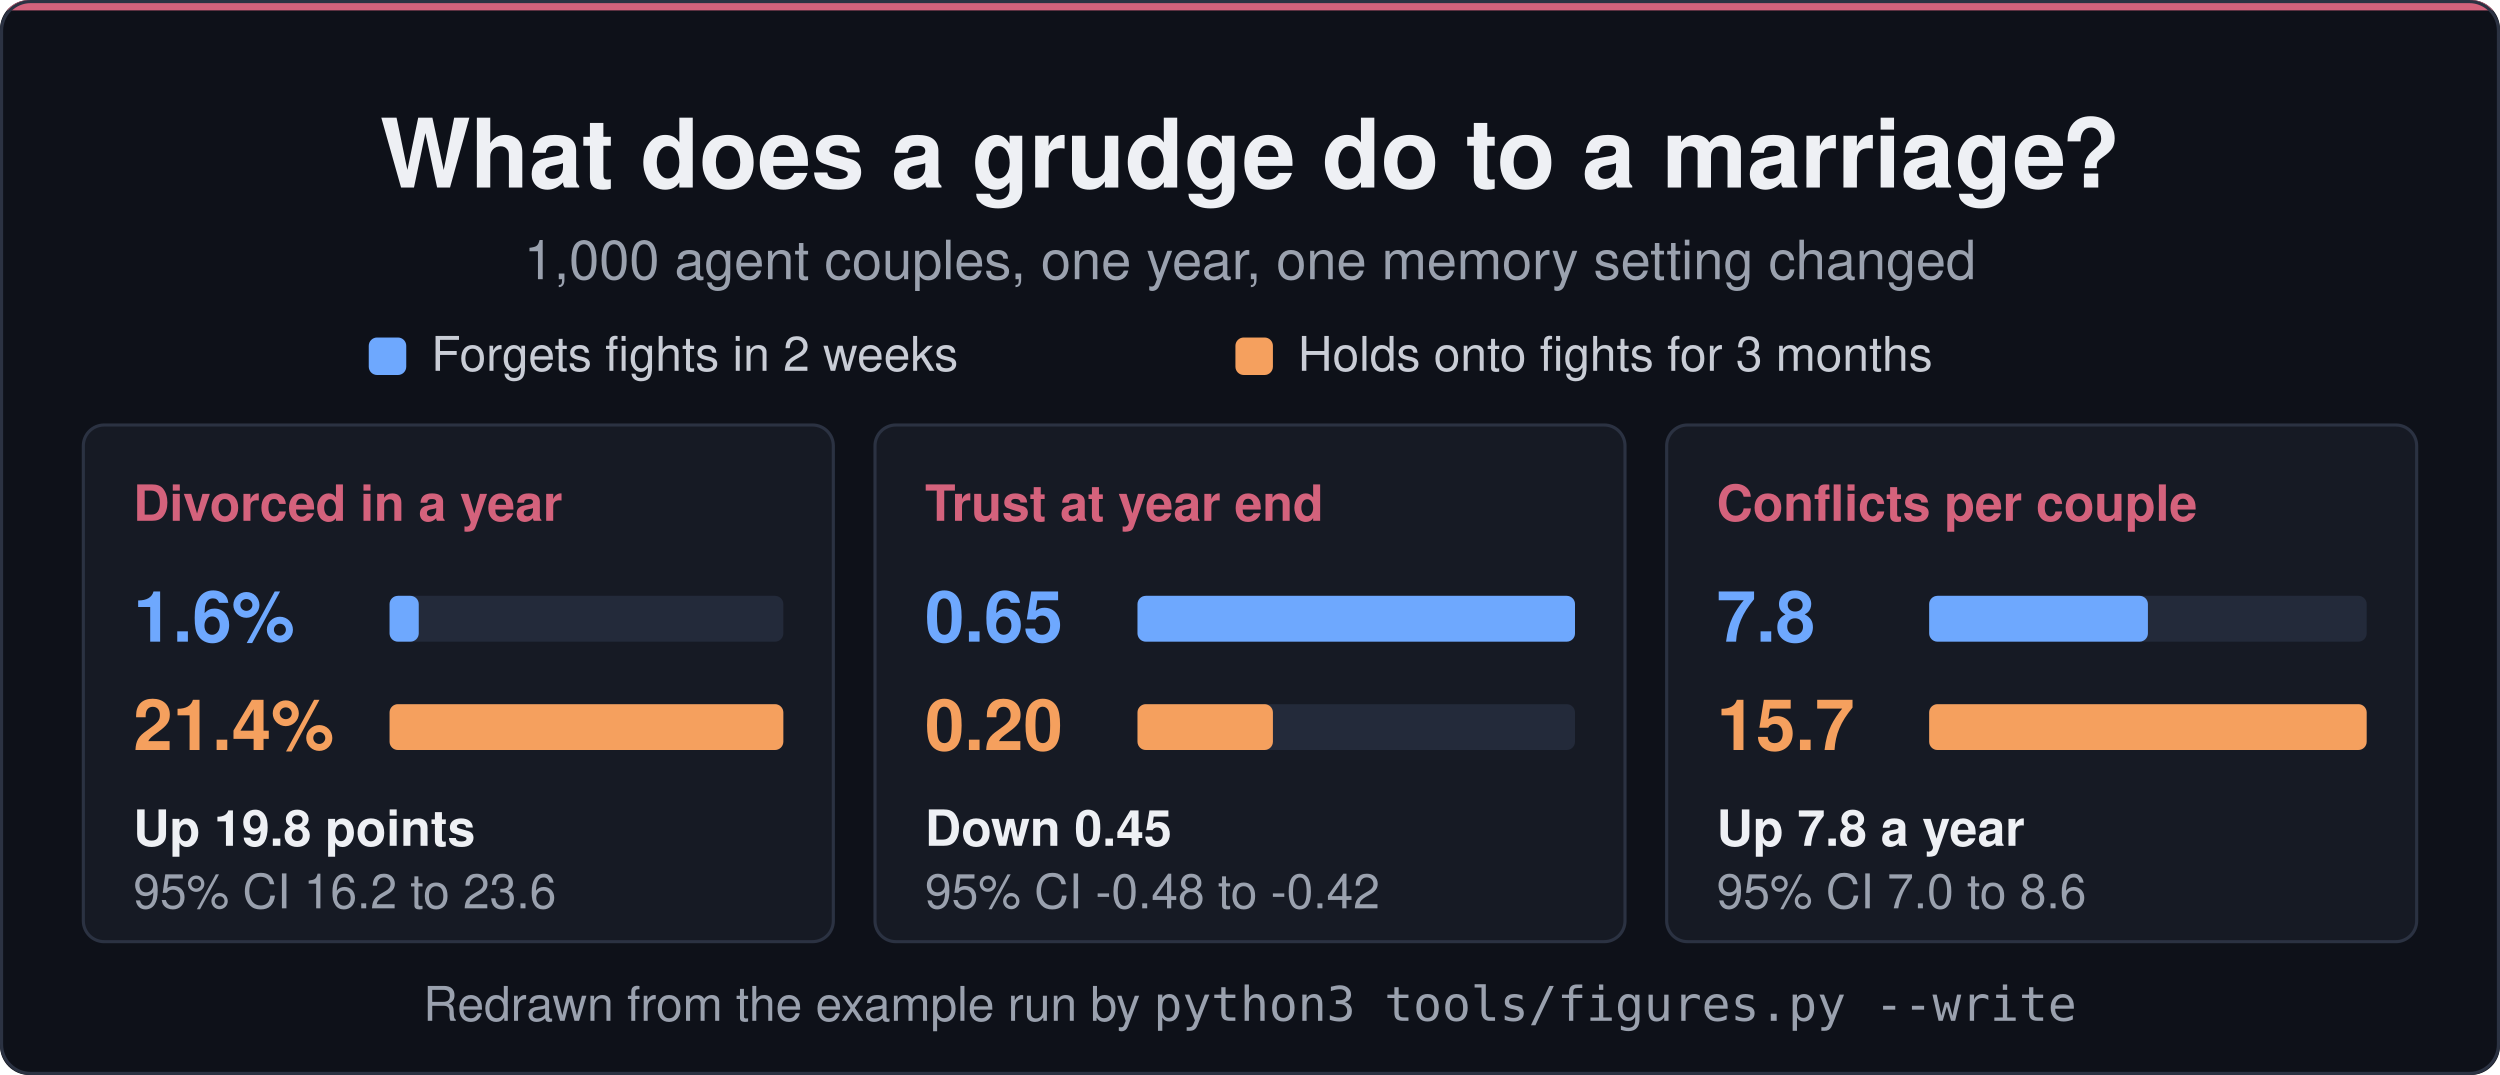
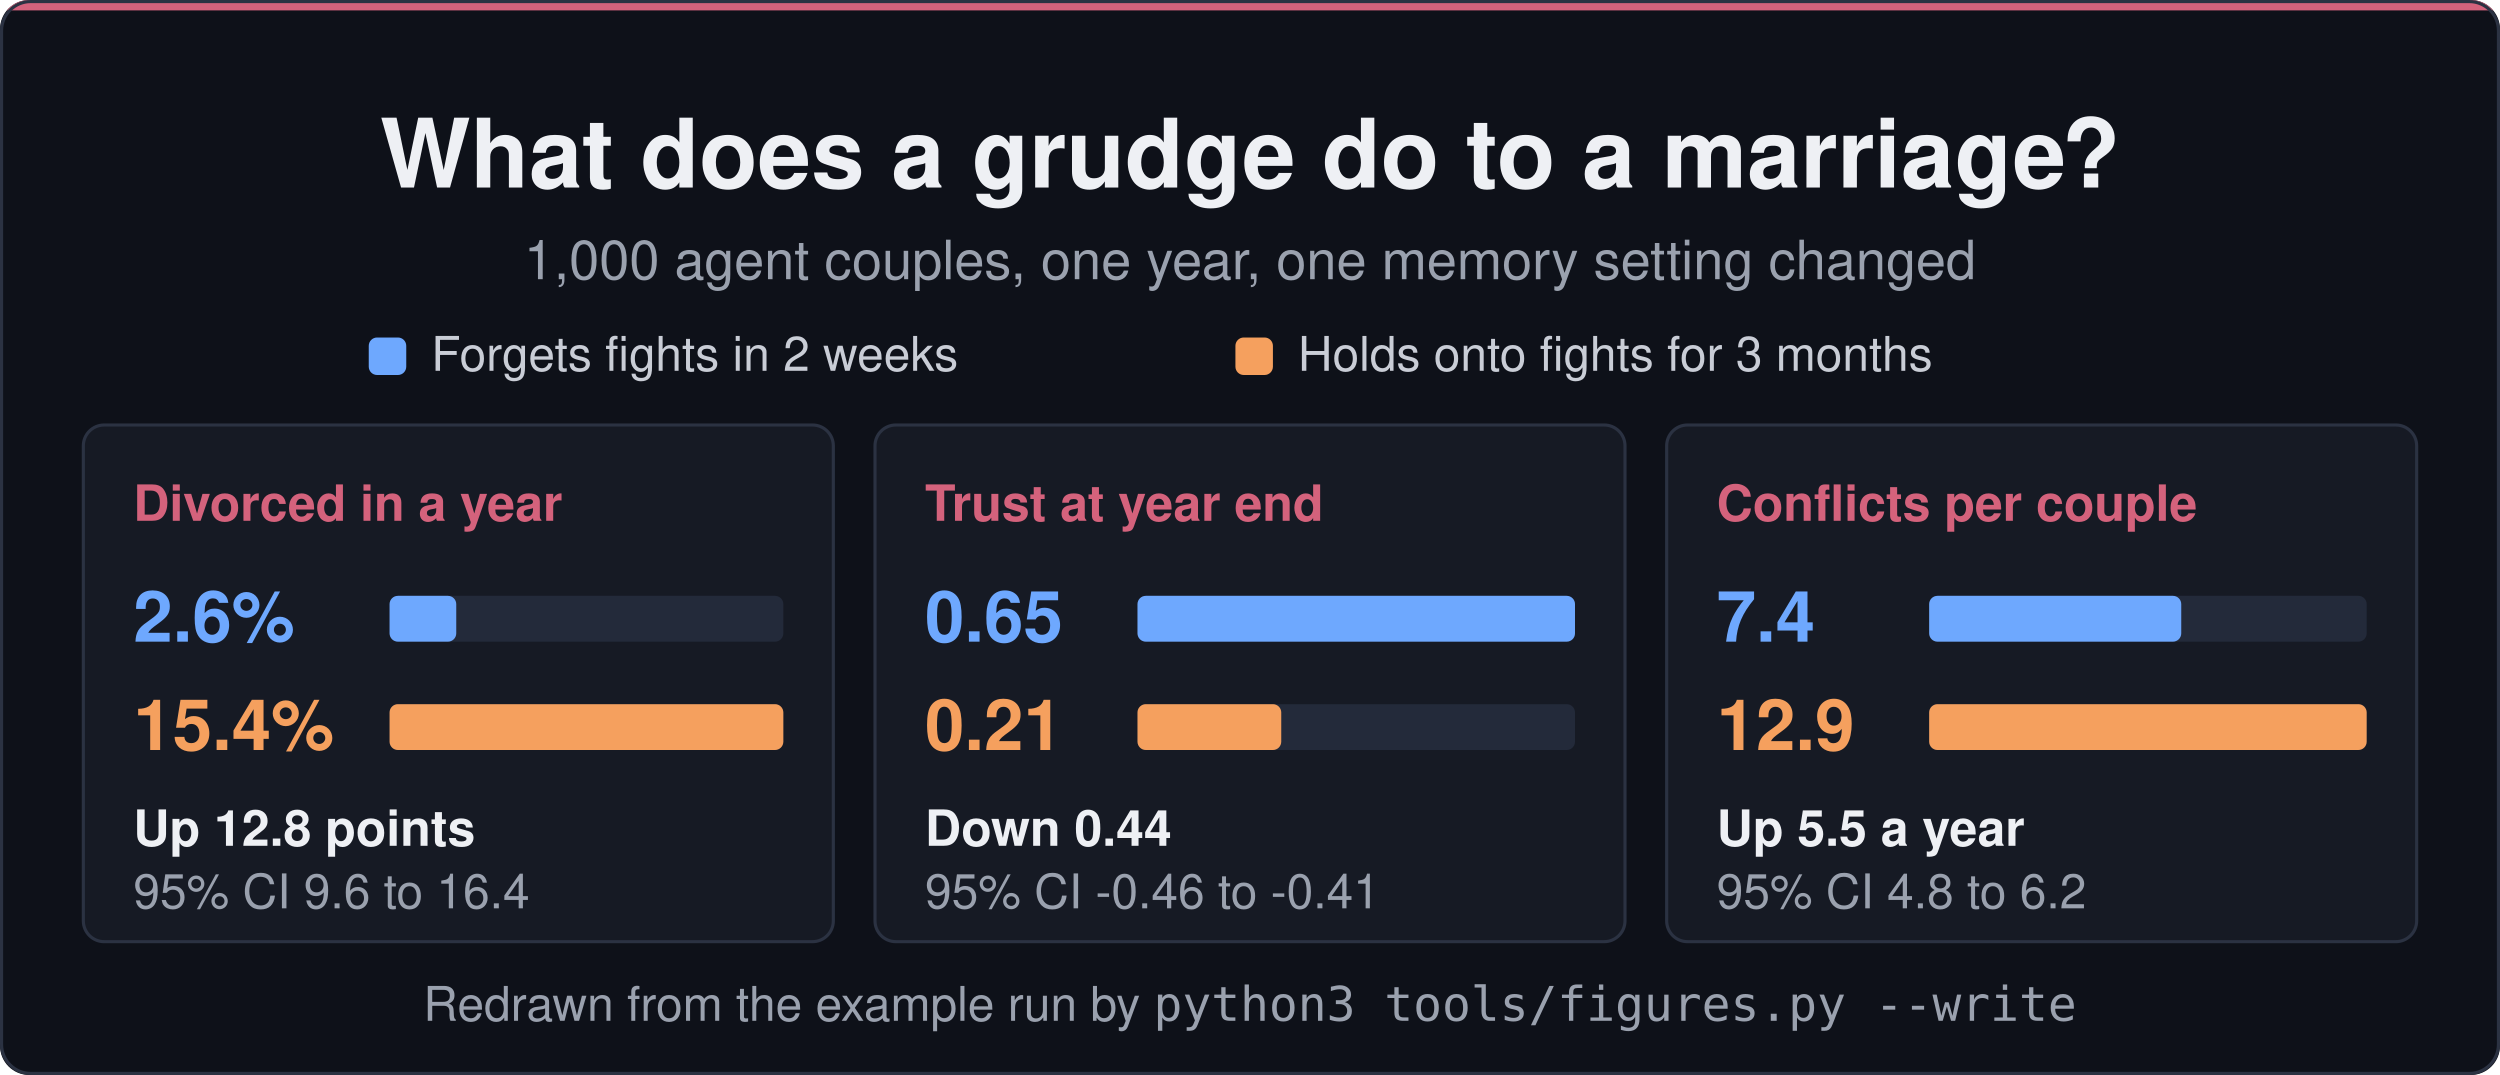
<svg xmlns="http://www.w3.org/2000/svg" viewBox="0 0 1200 516" width="100%" role="img" aria-label="What does a grudge do to a marriage? 1,000 agent couples, one year, one memory setting changed">
  <clipPath id="frame">
    <rect width="1200" height="516" rx="14" />
  </clipPath>
  <g clip-path="url(#frame)">
    <rect width="1200" height="516" fill="#0e1119" />
    <rect width="1200" height="5" fill="#d4627c" />
  </g>
  <rect x="0.75" y="0.75" width="1198.5" height="514.5" rx="14" fill="none" stroke="#2b3242" stroke-width="1.5" />
  <text x="600" y="90" font-family="-apple-system, BlinkMacSystemFont, 'Segoe UI', Helvetica, Arial, sans-serif" font-size="46" fill="#eef0f4" font-weight="700" text-anchor="middle">What does a grudge do to a marriage?</text>
  <text x="600" y="134" font-family="-apple-system, BlinkMacSystemFont, 'Segoe UI', Helvetica, Arial, sans-serif" font-size="26" fill="#9aa1ae" text-anchor="middle">1,000 agent couples, one year, one memory setting changed</text>
  <rect x="177" y="162" width="18" height="18" rx="4" fill="#6ea8fe" />
  <text x="207" y="178" font-family="-apple-system, BlinkMacSystemFont, 'Segoe UI', Helvetica, Arial, sans-serif" font-size="23" fill="#c9cdd6" text-anchor="start">Forgets fights in 2 weeks</text>
  <rect x="593" y="162" width="18" height="18" rx="4" fill="#f5a05e" />
  <text x="623" y="178" font-family="-apple-system, BlinkMacSystemFont, 'Segoe UI', Helvetica, Arial, sans-serif" font-size="23" fill="#c9cdd6" text-anchor="start">Holds onto fights for 3 months</text>
  <rect x="40" y="204" width="360" height="248" rx="10" fill="#161a24" stroke="#2b3242" stroke-width="1.5" />
  <text x="64" y="250" font-family="-apple-system, BlinkMacSystemFont, 'Segoe UI', Helvetica, Arial, sans-serif" font-size="24" fill="#d4627c" font-weight="700" text-anchor="start">Divorced in a year</text>
-   <text x="64" y="308" font-family="-apple-system, BlinkMacSystemFont, 'Segoe UI', Helvetica, Arial, sans-serif" font-size="34" fill="#6ea8fe" font-weight="700" text-anchor="start">1.6%</text>
+   <text x="64" y="308" font-family="-apple-system, BlinkMacSystemFont, 'Segoe UI', Helvetica, Arial, sans-serif" font-size="34" fill="#6ea8fe" font-weight="700" text-anchor="start">2.6%</text>
  <rect x="187" y="286" width="189" height="22" rx="4" fill="#232a3a" />
-   <rect x="187" y="286" width="14" height="22" rx="4" fill="#6ea8fe" />
-   <text x="64" y="360" font-family="-apple-system, BlinkMacSystemFont, 'Segoe UI', Helvetica, Arial, sans-serif" font-size="34" fill="#f5a05e" font-weight="700" text-anchor="start">21.4%</text>
+   <rect x="187" y="286" width="32" height="22" rx="4" fill="#6ea8fe" />
+   <text x="64" y="360" font-family="-apple-system, BlinkMacSystemFont, 'Segoe UI', Helvetica, Arial, sans-serif" font-size="34" fill="#f5a05e" font-weight="700" text-anchor="start">15.4%</text>
  <rect x="187" y="338" width="189" height="22" rx="4" fill="#232a3a" />
  <rect x="187" y="338" width="189" height="22" rx="4" fill="#f5a05e" />
-   <text x="64" y="406" font-family="-apple-system, BlinkMacSystemFont, 'Segoe UI', Helvetica, Arial, sans-serif" font-size="24" fill="#eef0f4" font-weight="700" text-anchor="start">Up 19.8 points</text>
-   <text x="64" y="436" font-family="-apple-system, BlinkMacSystemFont, 'Segoe UI', Helvetica, Arial, sans-serif" font-size="23" fill="#9aa1ae" text-anchor="start">95% CI 16.2 to 23.6</text>
+   <text x="64" y="406" font-family="-apple-system, BlinkMacSystemFont, 'Segoe UI', Helvetica, Arial, sans-serif" font-size="24" fill="#eef0f4" font-weight="700" text-anchor="start">Up 12.8 points</text>
+   <text x="64" y="436" font-family="-apple-system, BlinkMacSystemFont, 'Segoe UI', Helvetica, Arial, sans-serif" font-size="23" fill="#9aa1ae" text-anchor="start">95% CI 9.6 to 16.4</text>
  <rect x="420" y="204" width="360" height="248" rx="10" fill="#161a24" stroke="#2b3242" stroke-width="1.5" />
  <text x="444" y="250" font-family="-apple-system, BlinkMacSystemFont, 'Segoe UI', Helvetica, Arial, sans-serif" font-size="24" fill="#d4627c" font-weight="700" text-anchor="start">Trust at year end</text>
  <text x="444" y="308" font-family="-apple-system, BlinkMacSystemFont, 'Segoe UI', Helvetica, Arial, sans-serif" font-size="34" fill="#6ea8fe" font-weight="700" text-anchor="start">0.65</text>
  <rect x="546" y="286" width="210" height="22" rx="4" fill="#232a3a" />
  <rect x="546" y="286" width="210" height="22" rx="4" fill="#6ea8fe" />
-   <text x="444" y="360" font-family="-apple-system, BlinkMacSystemFont, 'Segoe UI', Helvetica, Arial, sans-serif" font-size="34" fill="#f5a05e" font-weight="700" text-anchor="start">0.20</text>
+   <text x="444" y="360" font-family="-apple-system, BlinkMacSystemFont, 'Segoe UI', Helvetica, Arial, sans-serif" font-size="34" fill="#f5a05e" font-weight="700" text-anchor="start">0.21</text>
  <rect x="546" y="338" width="210" height="22" rx="4" fill="#232a3a" />
-   <rect x="546" y="338" width="65" height="22" rx="4" fill="#f5a05e" />
-   <text x="444" y="406" font-family="-apple-system, BlinkMacSystemFont, 'Segoe UI', Helvetica, Arial, sans-serif" font-size="24" fill="#eef0f4" font-weight="700" text-anchor="start">Down 0.45</text>
-   <text x="444" y="436" font-family="-apple-system, BlinkMacSystemFont, 'Segoe UI', Helvetica, Arial, sans-serif" font-size="23" fill="#9aa1ae" text-anchor="start">95% CI -0.48 to -0.42</text>
+   <rect x="546" y="338" width="69" height="22" rx="4" fill="#f5a05e" />
+   <text x="444" y="406" font-family="-apple-system, BlinkMacSystemFont, 'Segoe UI', Helvetica, Arial, sans-serif" font-size="24" fill="#eef0f4" font-weight="700" text-anchor="start">Down 0.44</text>
+   <text x="444" y="436" font-family="-apple-system, BlinkMacSystemFont, 'Segoe UI', Helvetica, Arial, sans-serif" font-size="23" fill="#9aa1ae" text-anchor="start">95% CI -0.46 to -0.41</text>
  <rect x="800" y="204" width="360" height="248" rx="10" fill="#161a24" stroke="#2b3242" stroke-width="1.5" />
  <text x="824" y="250" font-family="-apple-system, BlinkMacSystemFont, 'Segoe UI', Helvetica, Arial, sans-serif" font-size="24" fill="#d4627c" font-weight="700" text-anchor="start">Conflicts per couple</text>
-   <text x="824" y="308" font-family="-apple-system, BlinkMacSystemFont, 'Segoe UI', Helvetica, Arial, sans-serif" font-size="34" fill="#6ea8fe" font-weight="700" text-anchor="start">7.8</text>
+   <text x="824" y="308" font-family="-apple-system, BlinkMacSystemFont, 'Segoe UI', Helvetica, Arial, sans-serif" font-size="34" fill="#6ea8fe" font-weight="700" text-anchor="start">7.4</text>
  <rect x="926" y="286" width="210" height="22" rx="4" fill="#232a3a" />
-   <rect x="926" y="286" width="105" height="22" rx="4" fill="#6ea8fe" />
-   <text x="824" y="360" font-family="-apple-system, BlinkMacSystemFont, 'Segoe UI', Helvetica, Arial, sans-serif" font-size="34" fill="#f5a05e" font-weight="700" text-anchor="start">15.7</text>
+   <rect x="926" y="286" width="121" height="22" rx="4" fill="#6ea8fe" />
+   <text x="824" y="360" font-family="-apple-system, BlinkMacSystemFont, 'Segoe UI', Helvetica, Arial, sans-serif" font-size="34" fill="#f5a05e" font-weight="700" text-anchor="start">12.9</text>
  <rect x="926" y="338" width="210" height="22" rx="4" fill="#232a3a" />
  <rect x="926" y="338" width="210" height="22" rx="4" fill="#f5a05e" />
-   <text x="824" y="406" font-family="-apple-system, BlinkMacSystemFont, 'Segoe UI', Helvetica, Arial, sans-serif" font-size="24" fill="#eef0f4" font-weight="700" text-anchor="start">Up 7.8 a year</text>
-   <text x="824" y="436" font-family="-apple-system, BlinkMacSystemFont, 'Segoe UI', Helvetica, Arial, sans-serif" font-size="23" fill="#9aa1ae" text-anchor="start">95% CI 7.0 to 8.6</text>
+   <text x="824" y="406" font-family="-apple-system, BlinkMacSystemFont, 'Segoe UI', Helvetica, Arial, sans-serif" font-size="24" fill="#eef0f4" font-weight="700" text-anchor="start">Up 5.5 a year</text>
+   <text x="824" y="436" font-family="-apple-system, BlinkMacSystemFont, 'Segoe UI', Helvetica, Arial, sans-serif" font-size="23" fill="#9aa1ae" text-anchor="start">95% CI 4.8 to 6.2</text>
  <text x="600" y="490" font-family="-apple-system, BlinkMacSystemFont, 'Segoe UI', Helvetica, Arial, sans-serif" font-size="23" fill="#9aa1ae" text-anchor="middle">Redrawn from the example run by <tspan font-family="ui-monospace, SFMono-Regular, Menlo, Consolas, monospace">python3 tools/figures.py --write</tspan>
  </text>
</svg>
